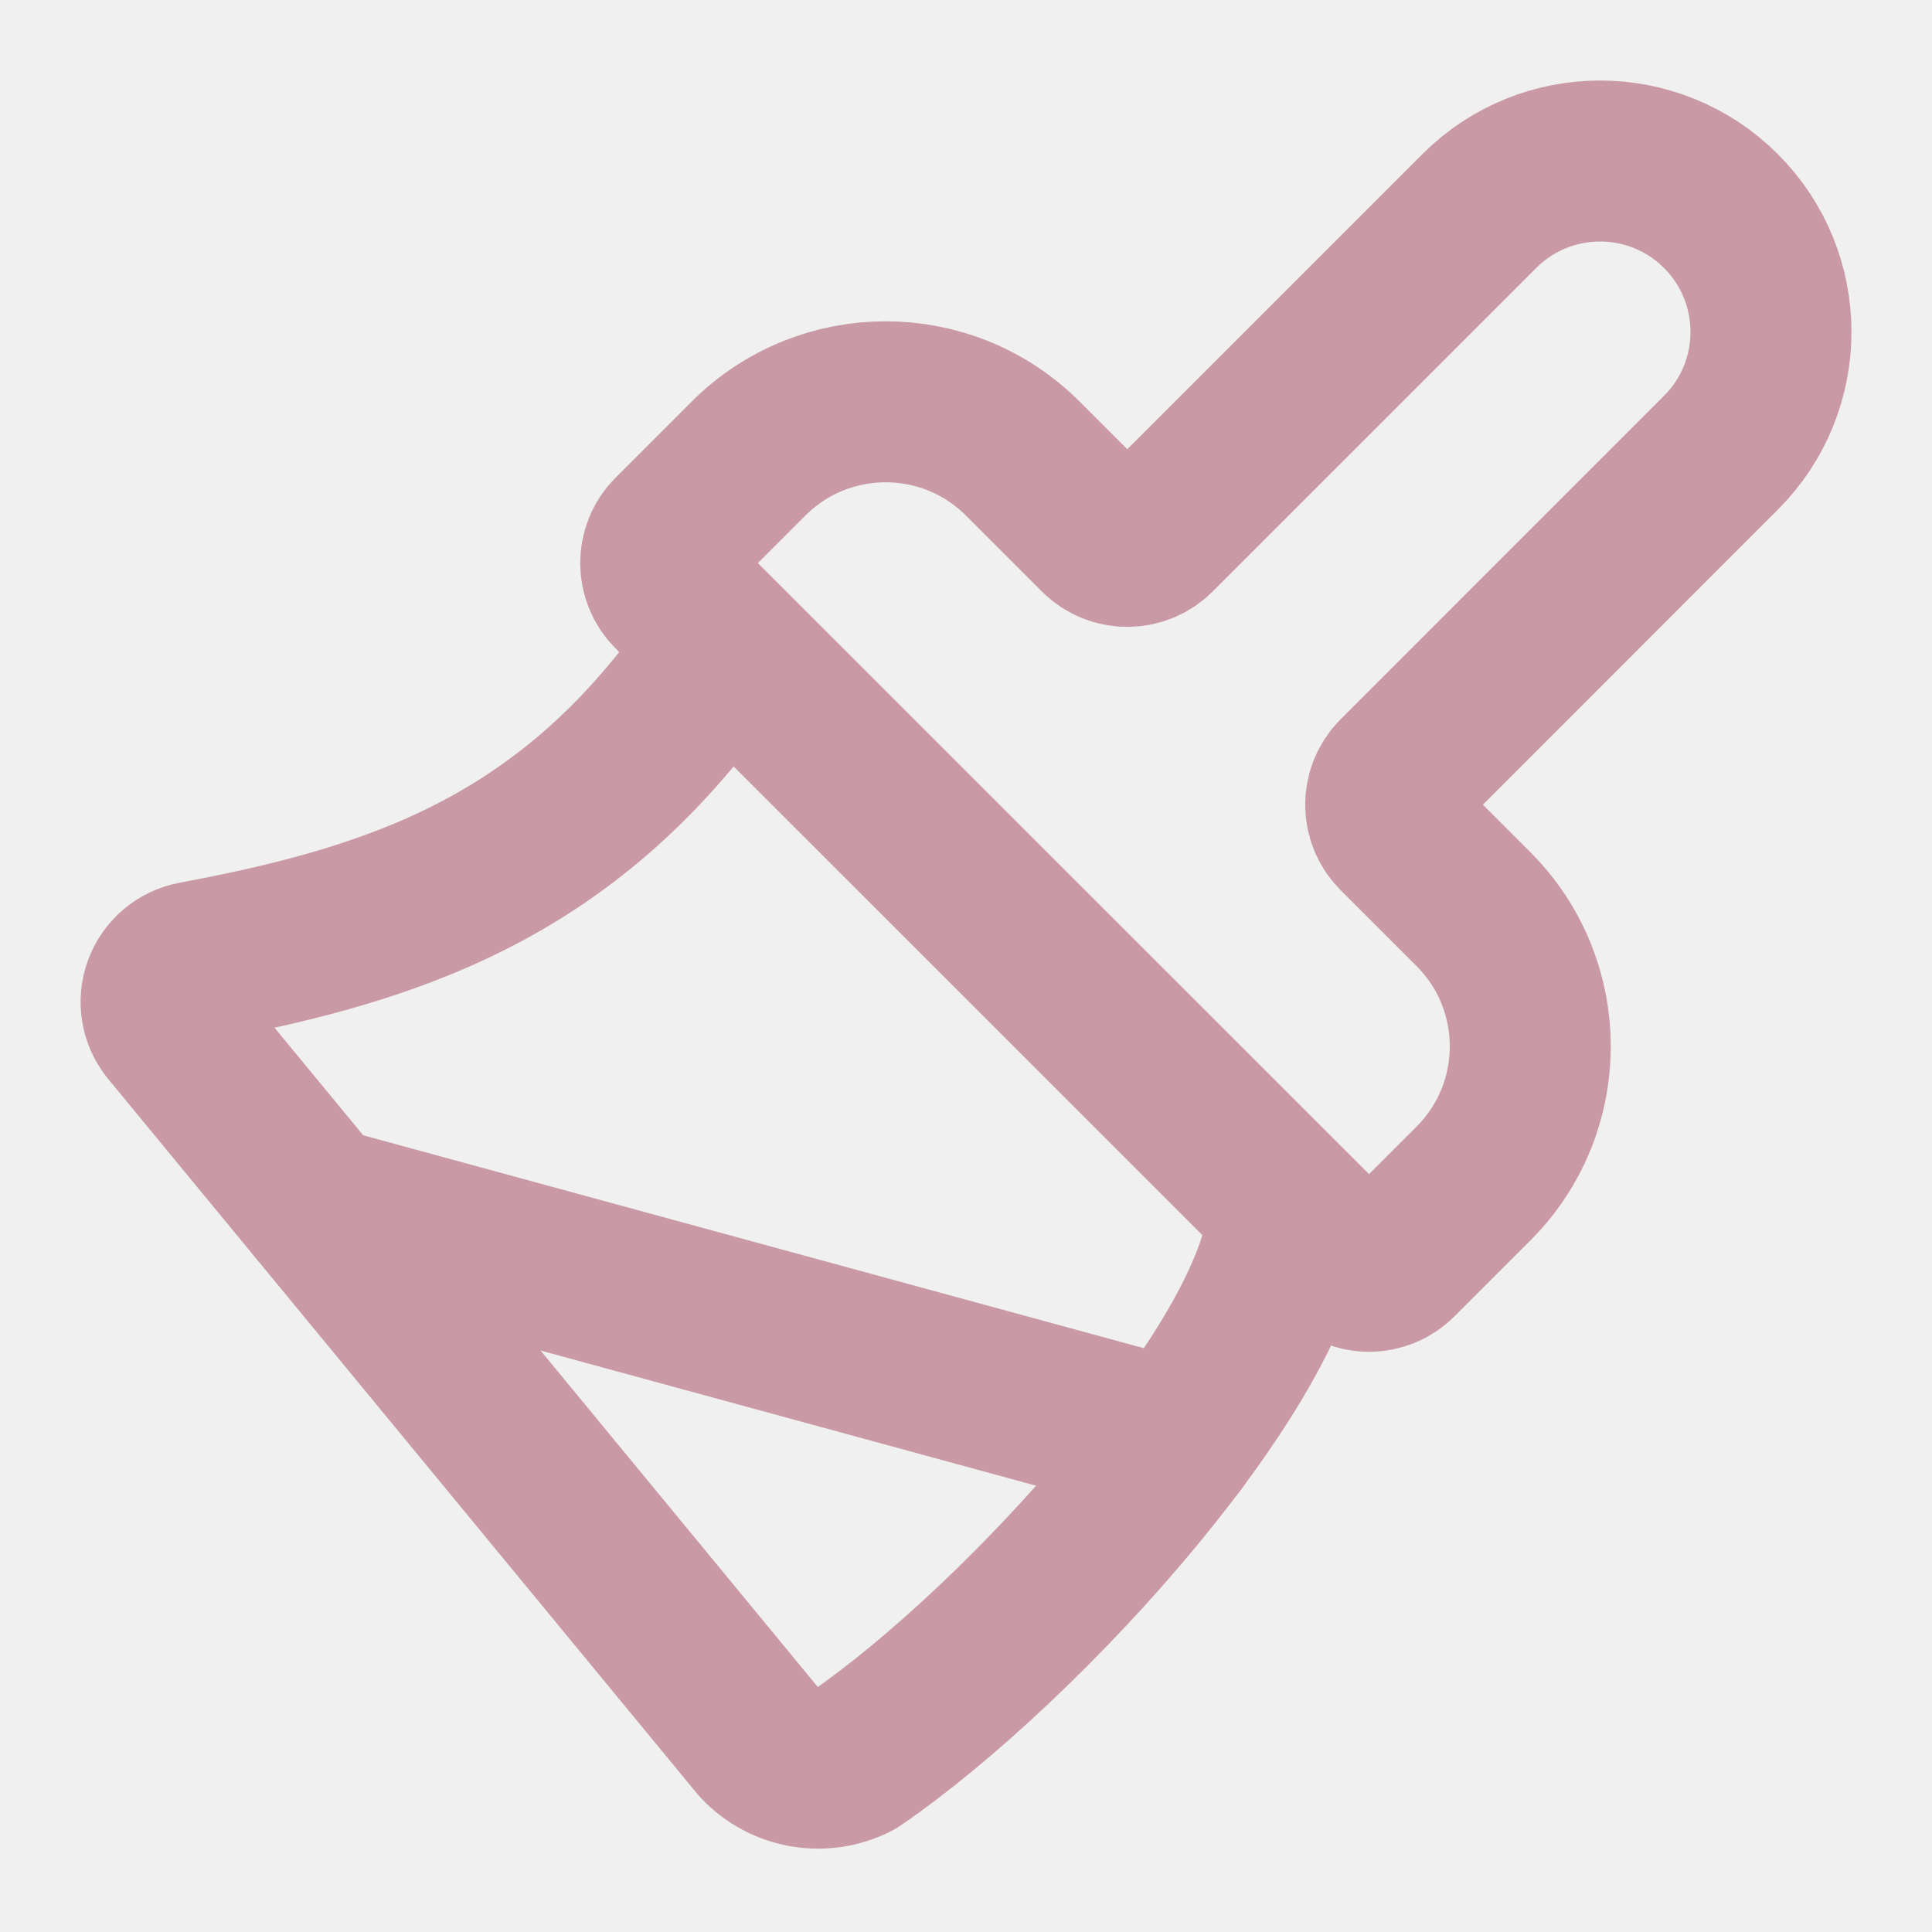
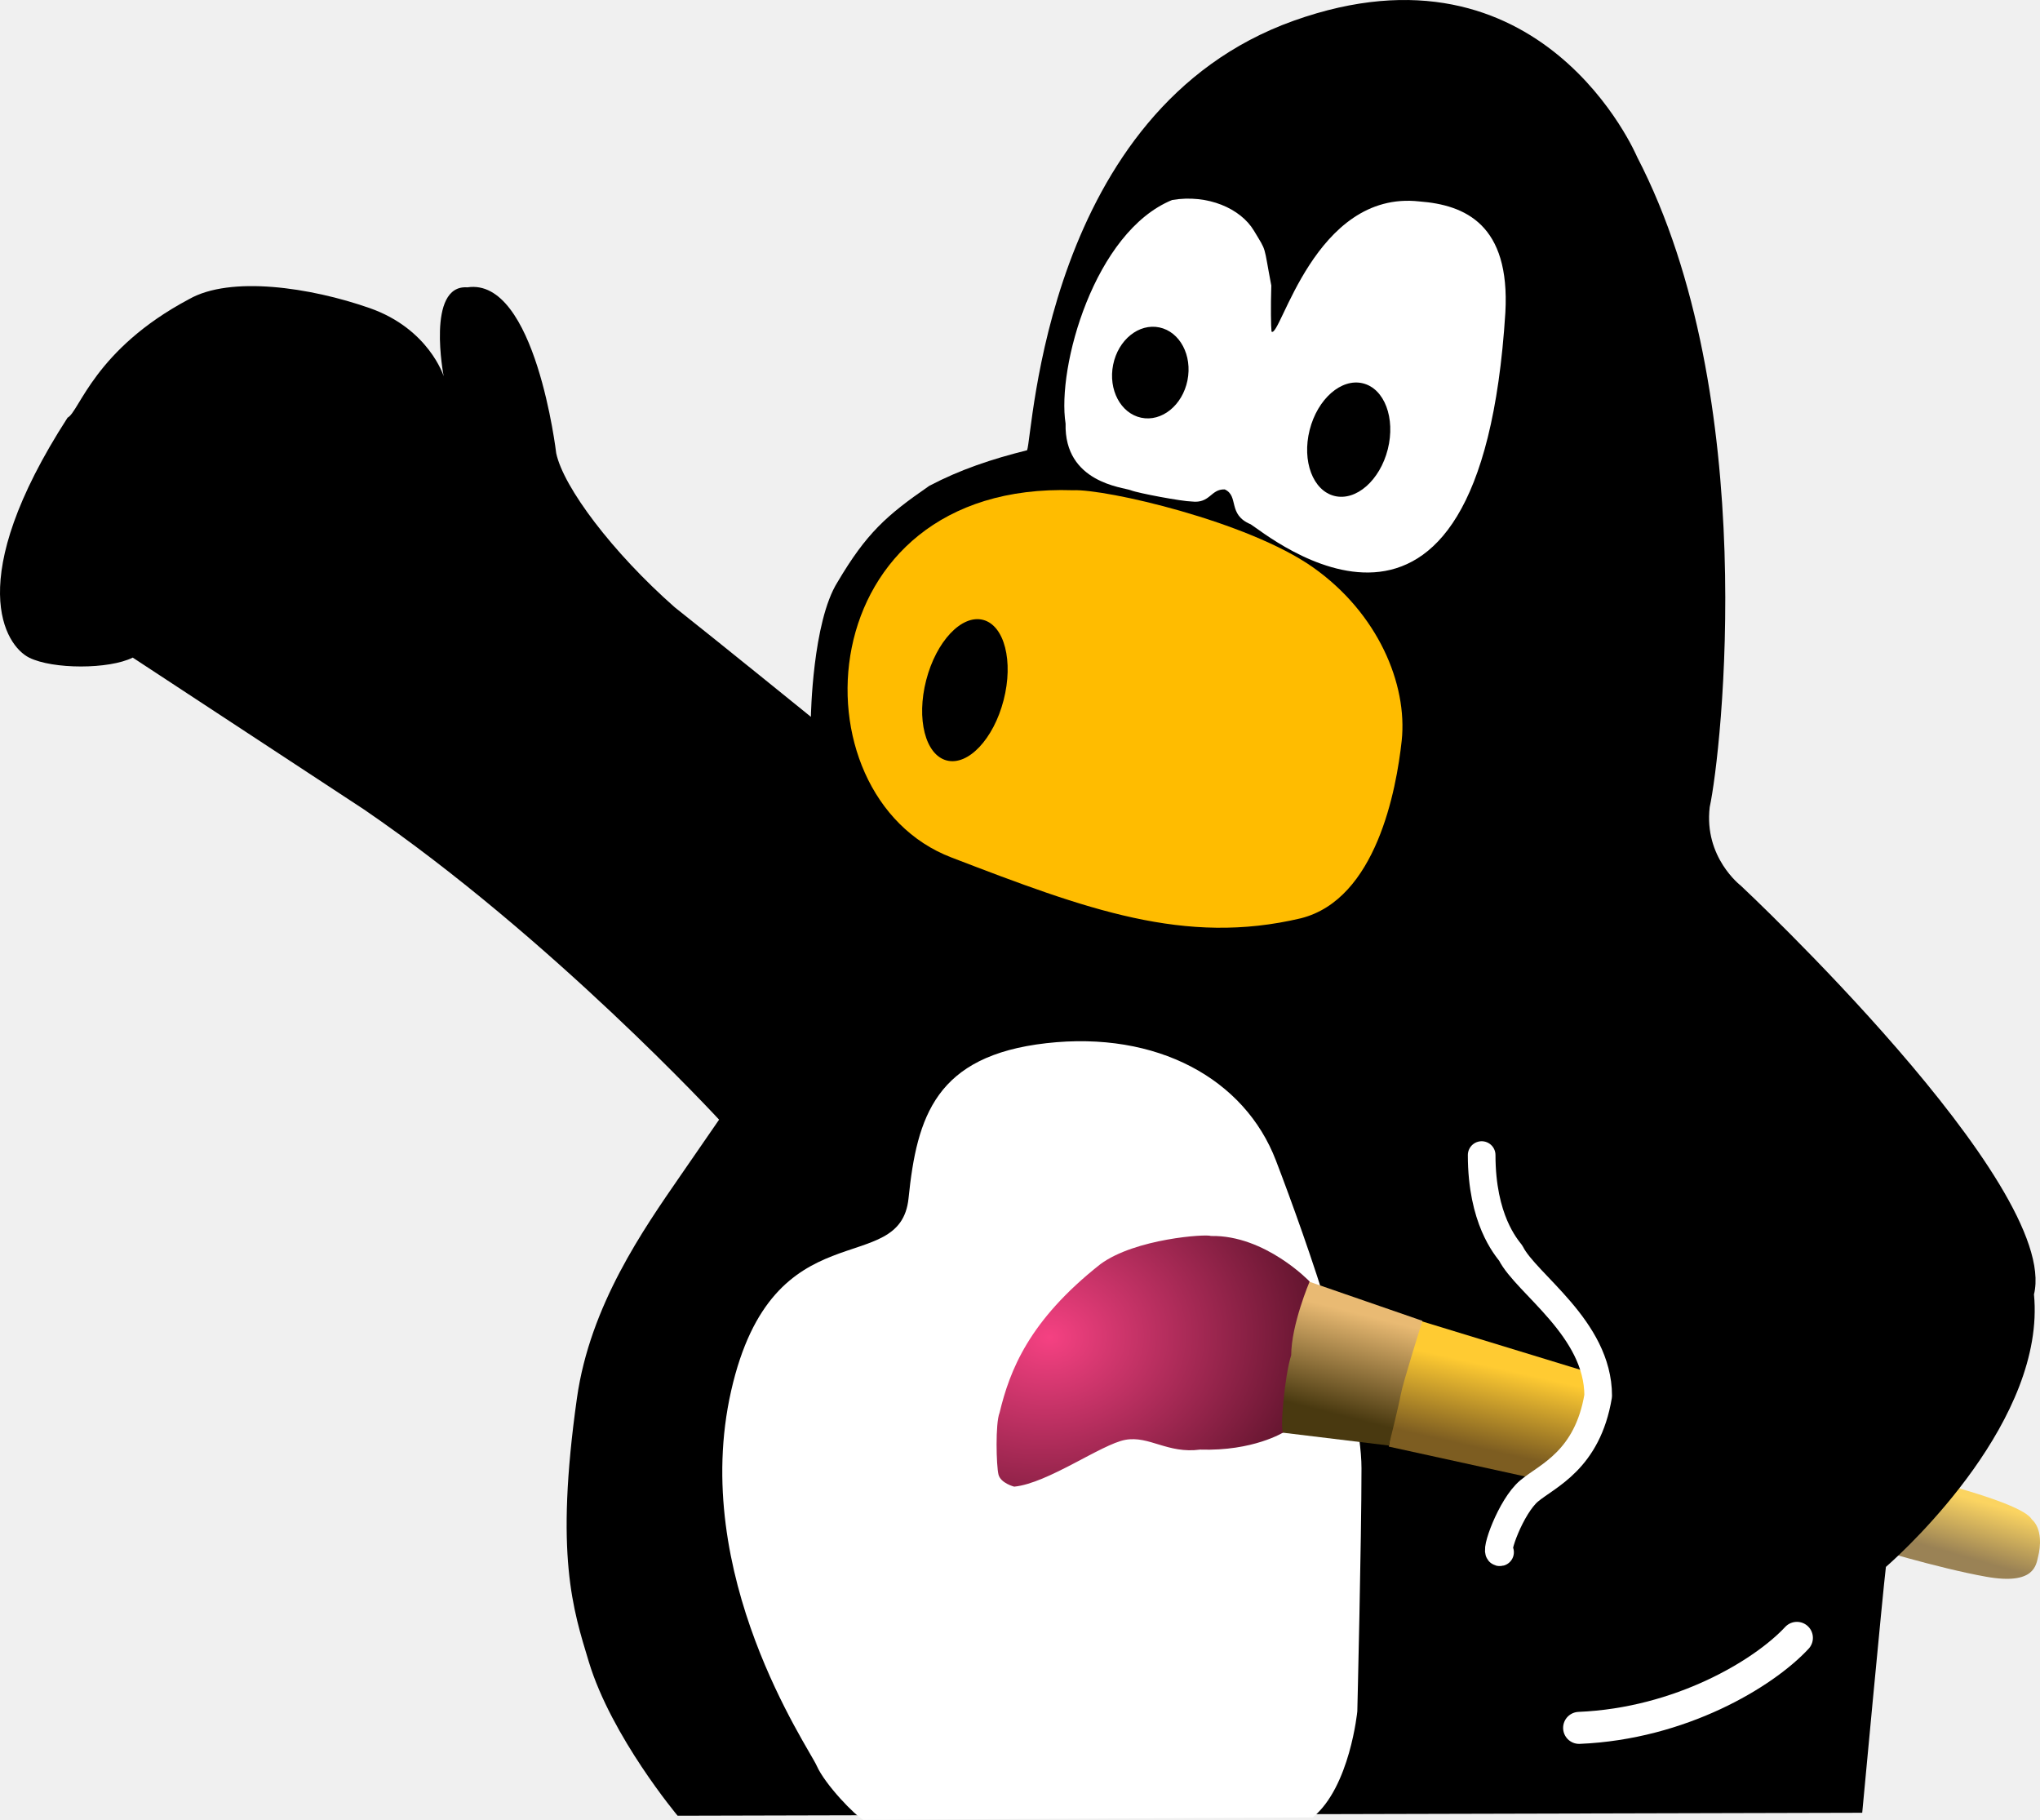
- <svg xmlns="http://www.w3.org/2000/svg" width="24" height="24" viewBox="0 0 24 24" fill="none" stroke="#c99aa6" stroke-width="2" stroke-linecap="round" stroke-linejoin="round">
-   <path d="m14.622 17.897-10.68-2.913" />
-   <path d="M18.376 2.622a1 1 0 1 1 3.002 3.002L17.36 9.643a.5.5 0 0 0 0 .707l.944.944a2.41 2.41 0 0 1 0 3.408l-.944.944a.5.5 0 0 1-.707 0L8.354 7.348a.5.5 0 0 1 0-.707l.944-.944a2.41 2.41 0 0 1 3.408 0l.944.944a.5.5 0 0 0 .707 0z" />
-   <path d="M9 8c-1.804 2.71-3.97 3.46-6.583 3.948a.507.507 0 0 0-.302.819l7.32 8.883a1 1 0 0 0 1.185.204C12.735 20.405 16 16.792 16 15" />
+ <svg xmlns="http://www.w3.org/2000/svg" xmlns:xlink="http://www.w3.org/1999/xlink" version="1.0" x="0" y="0" width="701.197" height="625.411" id="svg827">
+   <defs id="defs829">
+     <linearGradient id="linearGradient888">
+       <stop style="stop-color:#ffe06c;stop-opacity:1;" offset="0" id="stop889" />
+       <stop style="stop-color:#dea400;stop-opacity:1;" offset="1" id="stop890" />
+     </linearGradient>
+     <linearGradient id="linearGradient882">
+       <stop style="stop-color:#f54182;stop-opacity:1;" offset="0" id="stop883" />
+       <stop style="stop-color:#350714;stop-opacity:1;" offset="1" id="stop884" />
+     </linearGradient>
+     <linearGradient id="linearGradient869">
+       <stop style="stop-color:#ffcb7e;stop-opacity:1;" offset="0" id="stop870" />
+       <stop style="stop-color:#6a5318;stop-opacity:1;" offset="1" id="stop871" />
+     </linearGradient>
+     <linearGradient id="linearGradient842">
+       <stop style="stop-color:#e9ba73;stop-opacity:1;" offset="0" id="stop843" />
+       <stop style="stop-color:#493910;stop-opacity:1;" offset="1" id="stop844" />
+     </linearGradient>
+     <linearGradient id="linearGradient837">
+       <stop style="stop-color:#7d5d21;stop-opacity:1;" offset="0" id="stop838" />
+       <stop style="stop-color:#ffcb32;stop-opacity:1;" offset="1" id="stop839" />
+     </linearGradient>
+     <radialGradient cx="381.299" cy="593.756" r="113.255" fx="386.178" fy="596.015" id="radialGradient840" xlink:href="#linearGradient882" gradientTransform="scale(1.116577,0.895594)" gradientUnits="userSpaceOnUse" />
+     <radialGradient cx="0.349" cy="0.445" r="0.57" fx="0.349" fy="0.445" id="radialGradient841" xlink:href="#linearGradient888" spreadMethod="pad" />
+     <linearGradient x1="585.473" y1="489.436" x2="578.429" y2="521.898" id="linearGradient845" xlink:href="#linearGradient842" gradientTransform="scale(0.9285629,1.076933)" gradientUnits="userSpaceOnUse" />
+     <linearGradient x1="513.003" y1="645.421" x2="521.721" y2="615.196" id="linearGradient864" xlink:href="#linearGradient837" gradientTransform="scale(1.128704,0.8859719)" gradientUnits="userSpaceOnUse" />
+     <linearGradient x1="540.405" y1="790.112" x2="551.287" y2="768.246" id="linearGradient874" xlink:href="#linearGradient837" gradientTransform="scale(1.317778,0.7588535)" gradientUnits="userSpaceOnUse" />
+     <linearGradient x1="0.278" y1="0.695" x2="0.424" y2="0.961" id="linearGradient880" xlink:href="#linearGradient882" />
+     <linearGradient x1="0.525" y1="0.578" x2="0.506" y2="0.789" id="linearGradient886" xlink:href="#linearGradient882" />
+   </defs>
+   <path d="m 407.023,202.144 0,0 c -437.2,835.728 2.545,-40.717 7.634,-48.861 5.09,-8.143 12.215,-22.394 30.029,-25.957 17.814,-3.563 21.376,8.143 29.52,20.359 8.143,12.215 1.018,27.484 1.018,27.484 0,0 1.527,3.563 2.545,1.018 1.018,-2.545 5.599,-33.083 23.412,-40.208 17.814,-7.125 19.341,-8.652 35.118,-3.563 15.778,5.09 22.903,37.154 23.412,43.262 0.509,6.108 -2.036,54.459 -32.065,76.854 -30.029,22.394 -41.226,-2.036 -38.172,-1.018 3.054,1.018 -23.921,-11.706 -22.394,-13.742 1.527,-2.036 -5.599,-12.215 -5.09,-10.179 0.509,2.036 -8.652,-1.527 -6.617,3.563 2.036,5.09 -22.903,-4.072 -25.957,-3.054 -3.054,1.018 -18.832,-6.617 -19.341,-10.179 -0.509,-3.563 -3.054,-15.778 -3.054,-15.778 z" style="font-size:12px;fill:#d1a3c7;fill-rule:evenodd;stroke:#000000;stroke-width:1pt" id="path849" />
+   <g style="font-size:12px" id="g626" transform="translate(-30.17681,-14.49972)">
+     <path d="m 732.256,582.451 c 30.185,7.826 35.402,11.925 36.52,13.788 3.727,3.354 2.981,9.689 2.236,12.67 -0.745,2.981 -1.118,10.062 -17.887,7.08 -16.769,-2.981 -40.991,-10.434 -40.991,-10.434 l 18.26,-21.986" transform="translate(-40.24615,-59.62392)" style="fill:url(#linearGradient874);fill-opacity:0.75;fill-rule:evenodd;stroke-width:1pt" id="path875" />
+     <path d="m 303.342,698.123 c 0,0 -22.726,-27.093 -30.538,-52.932 -5.421,-17.932 -11.704,-36.575 -4.072,-90.596 4.51,-31.922 22.933,-58.105 35.59,-76.451 l 13.27,-19.234 c 0,0 -57.739,-62.597 -122.028,-106.584 l -79.522,-52.212 c -8.143,4.072 -27.484,4.072 -35.627,0 -8.143,-4.072 -22.903,-26.466 13.233,-82.452 4.072,-2.036 9.161,-23.412 41.735,-40.717 14.251,-8.143 41.735,-4.072 62.094,3.054 20.359,7.125 25.448,23.412 25.448,23.412 0,0 -6.108,-31.556 8.143,-30.538 23.412,-3.563 30.538,57.004 30.538,57.004 2.494,11.711 19.341,34.101 40.717,52.932 15.778,12.488 46.825,37.663 46.825,37.663 0,0 0.509,-32.574 9.161,-46.316 9.982,-16.845 16.796,-22.903 31.556,-33.083 10.688,-5.599 21.376,-9.161 33.592,-12.215 2.036,-5.09 6.108,-117.062 91.613,-147.599 85.506,-30.538 118.08,46.825 118.08,46.825 42.753,82.452 29.011,204.603 24.939,223.435 -2.036,17.305 10.688,26.975 10.688,26.975 0,0 109.936,102.811 100.775,140.474 4.072,42.753 -42.753,86.524 -50.896,93.649 -1.018,8.143 -8.143,84.488 -8.143,84.488 l -407.171,1.018 z" transform="translate(-40.24615,-59.62392)" style="fill-rule:evenodd;stroke-width:1pt" id="path846" />
+     <path d="m 473.336,142.844 c 12.215,-2.036 23.503,2.909 28.084,10.543 4.581,7.634 3.208,4.444 5.98,18.869 -0.227,7.569 -0.119,14.006 0.072,15.814 2.982,2.805 14.724,-48.788 50.86,-44.717 15.665,1.193 31.206,7.896 29.52,38.172 -8.652,137.929 -82.372,75.88 -87.552,72.772 -8.037,-3.353 -3.906,-9.718 -8.91,-11.98 -4.837,-0.18 -4.979,4.926 -11.362,4.153 -3.335,-0.046 -18.399,-2.852 -20.943,-3.87 -2.545,-1.018 -22.903,-2.545 -22.394,-22.903 -3.054,-19.341 9.898,-65.938 36.645,-76.854 z" transform="translate(-40.24615,-59.62392)" style="fill:#ffffff;fill-rule:evenodd;stroke-width:1pt" id="path853" />
+     <path d="m 482.954,202.721 c 0,-8.438 -5.756,-15.279 -12.856,-15.279 -7.1,0 -12.856,6.84 -12.856,15.279 0,8.438 5.756,15.279 12.856,15.279 7.1,0 12.856,-6.84 12.856,-15.279 l 0,0 z" transform="matrix(-0.993474,-0.209364,0.204835,-1.015442,851.0699,446.8114)" style="fill-rule:evenodd;stroke-width:1pt" id="path876" />
+     <path d="m 439.236,242.601 c 11.197,-0.509 60.058,10.688 82.452,26.466 22.394,15.778 32.574,40.208 30.538,59.549 -1.826,16.889 -8.741,54.519 -34.61,61.076 -39.989,9.498 -73.651,-3.009 -120.115,-20.867 -55.524,-21.144 -49.878,-129.277 41.735,-126.223 z" transform="translate(-40.24615,-59.62392)" style="fill:#ffbc00;fill-rule:evenodd;stroke-width:1pt" id="path844" />
+     <path d="m 420.404,312.838 c 0.004,-13.779 -6.15,-24.953 -13.742,-24.953 -7.592,0 -13.746,11.174 -13.742,24.953 -0.004,13.779 6.15,24.953 13.742,24.953 7.592,0 13.746,-11.174 13.742,-24.953 z" transform="matrix(0.968234,0.25004,-0.25004,0.968234,46.31459,-152.8958)" style="fill-rule:evenodd;stroke-width:1pt" id="path847" />
+     <path d="m 367.216,699.535 c -2.767,-1.318 -13.199,-12.103 -16.069,-18.581 -2.87,-6.478 -43.764,-65.5 -29.415,-128.841 14.349,-63.341 58.113,-38.149 60.983,-66.22 2.87,-28.072 9.327,-48.945 47.351,-53.264 38.025,-4.319 68.157,12.236 78.919,40.308 10.762,28.072 29.415,81.336 29.415,105.808 0,24.473 -1.435,83.495 -1.435,83.495 0,0 -2.525,25.98 -15.31,36.455 l -154.439,0.84 z" transform="translate(-40.24615,-59.62392)" style="fill:#ffffff;fill-rule:evenodd;stroke-width:0.998pt" id="path850" />
+     <path d="m 572.958,608.308 c 34.901,-1.46 63.474,-18.679 74.855,-30.936" style="fill:none;stroke:#ffffff;stroke-width:11;stroke-linecap:round;stroke-linejoin:round" id="path851" />
+     <path d="m 558.602,528.044 58.506,17.887 -2.236,18.26 -16.024,18.26 -51.053,-11.179 3.354,-23.104 7.453,-20.123 z" transform="translate(-40.24615,-59.62392)" style="fill:url(#linearGradient864);fill-rule:evenodd;stroke-width:1pt" id="path861" />
+     <path d="m 579.707,471.075 c 0,22.134 8.432,31.62 10.013,33.728 5.27,10.54 30.039,25.823 30.039,49.012 -3.689,22.134 -17.391,27.404 -23.715,32.674 -6.324,5.27 -12.121,21.607 -10.013,21.08" transform="translate(-40.24615,-59.62392)" style="fill:none;stroke:#ffffff;stroke-width:9.5;stroke-linecap:round;stroke-linejoin:round" id="path854" />
+     <path d="m 510.902,566.427 0,0 c -2.609,-24.968 8.571,-52.171 8.571,-52.171 l 39.873,13.788 c 0,0 -6.708,21.241 -7.453,25.34 -0.745,4.099 -4.099,17.515 -4.099,17.515 l -36.892,-4.472 z" transform="translate(-40.24615,-59.62392)" style="fill:url(#linearGradient845);fill-rule:evenodd;stroke-width:1pt" id="path862" />
+     <path d="m 507.191,168.901 c 2.696,-10.69 -1.131,-20.837 -8.548,-22.665 -7.417,-1.828 -15.615,5.355 -18.311,16.045 -2.696,10.69 1.131,20.837 8.548,22.665 7.417,1.828 15.615,-5.355 18.311,-16.045 l 0,0 z" style="fill-rule:evenodd;stroke-width:1pt" id="path877" />
+     <path d="m 419.022,585.032 c 11.552,-1.118 30.004,-14.597 38.202,-16.088 8.198,-1.491 14.533,4.844 25.713,3.354 18.286,0.591 28.694,-5.962 28.694,-5.962 -1.491,0.745 0.373,-19.75 2.609,-26.458 0,-10.434 6.335,-25.34 6.335,-25.34 0,0 -15.279,-16.024 -33.911,-15.651 -1.491,-0.745 -26.085,0.873 -38.01,9.689 -24.595,19.378 -31.148,36.531 -34.656,51.053 -1.491,3.727 -1.118,18.26 -0.373,21.241 0.745,2.981 5.398,4.163 5.398,4.163 z" transform="translate(-40.24615,-59.62392)" style="fill:url(#radialGradient840);fill-rule:evenodd;stroke-width:1pt" id="path885" />
+   </g>
</svg>
